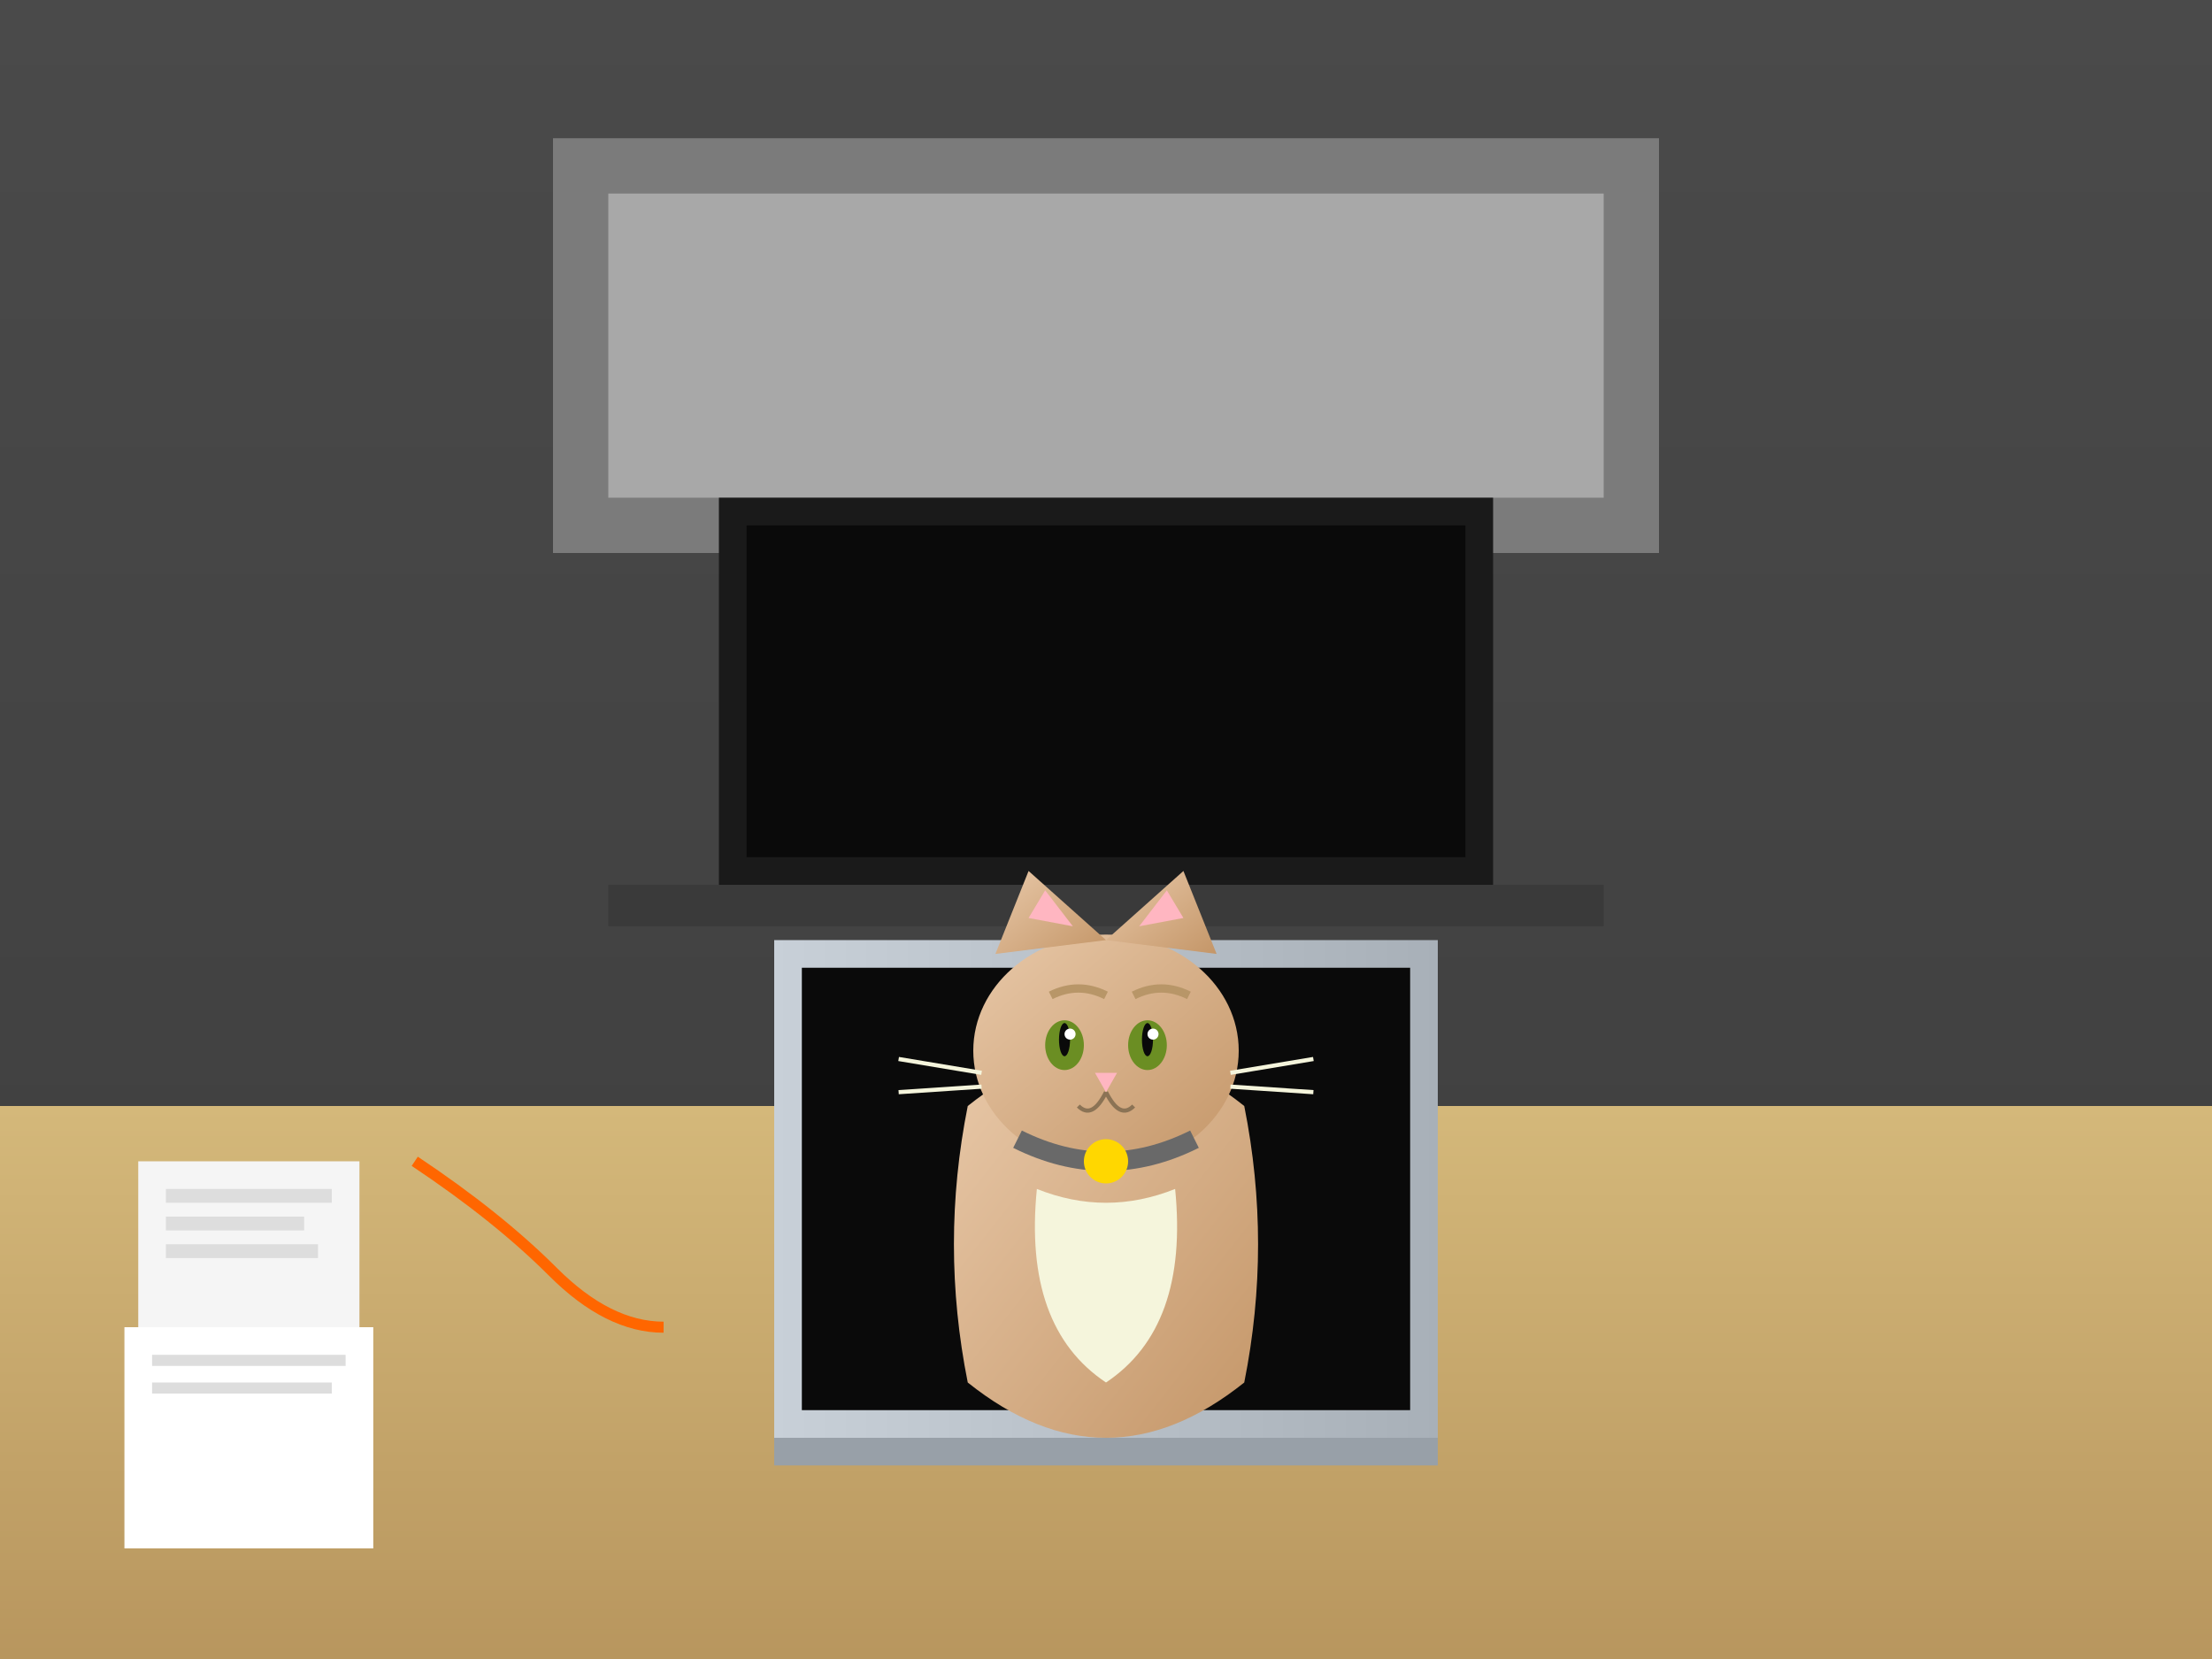
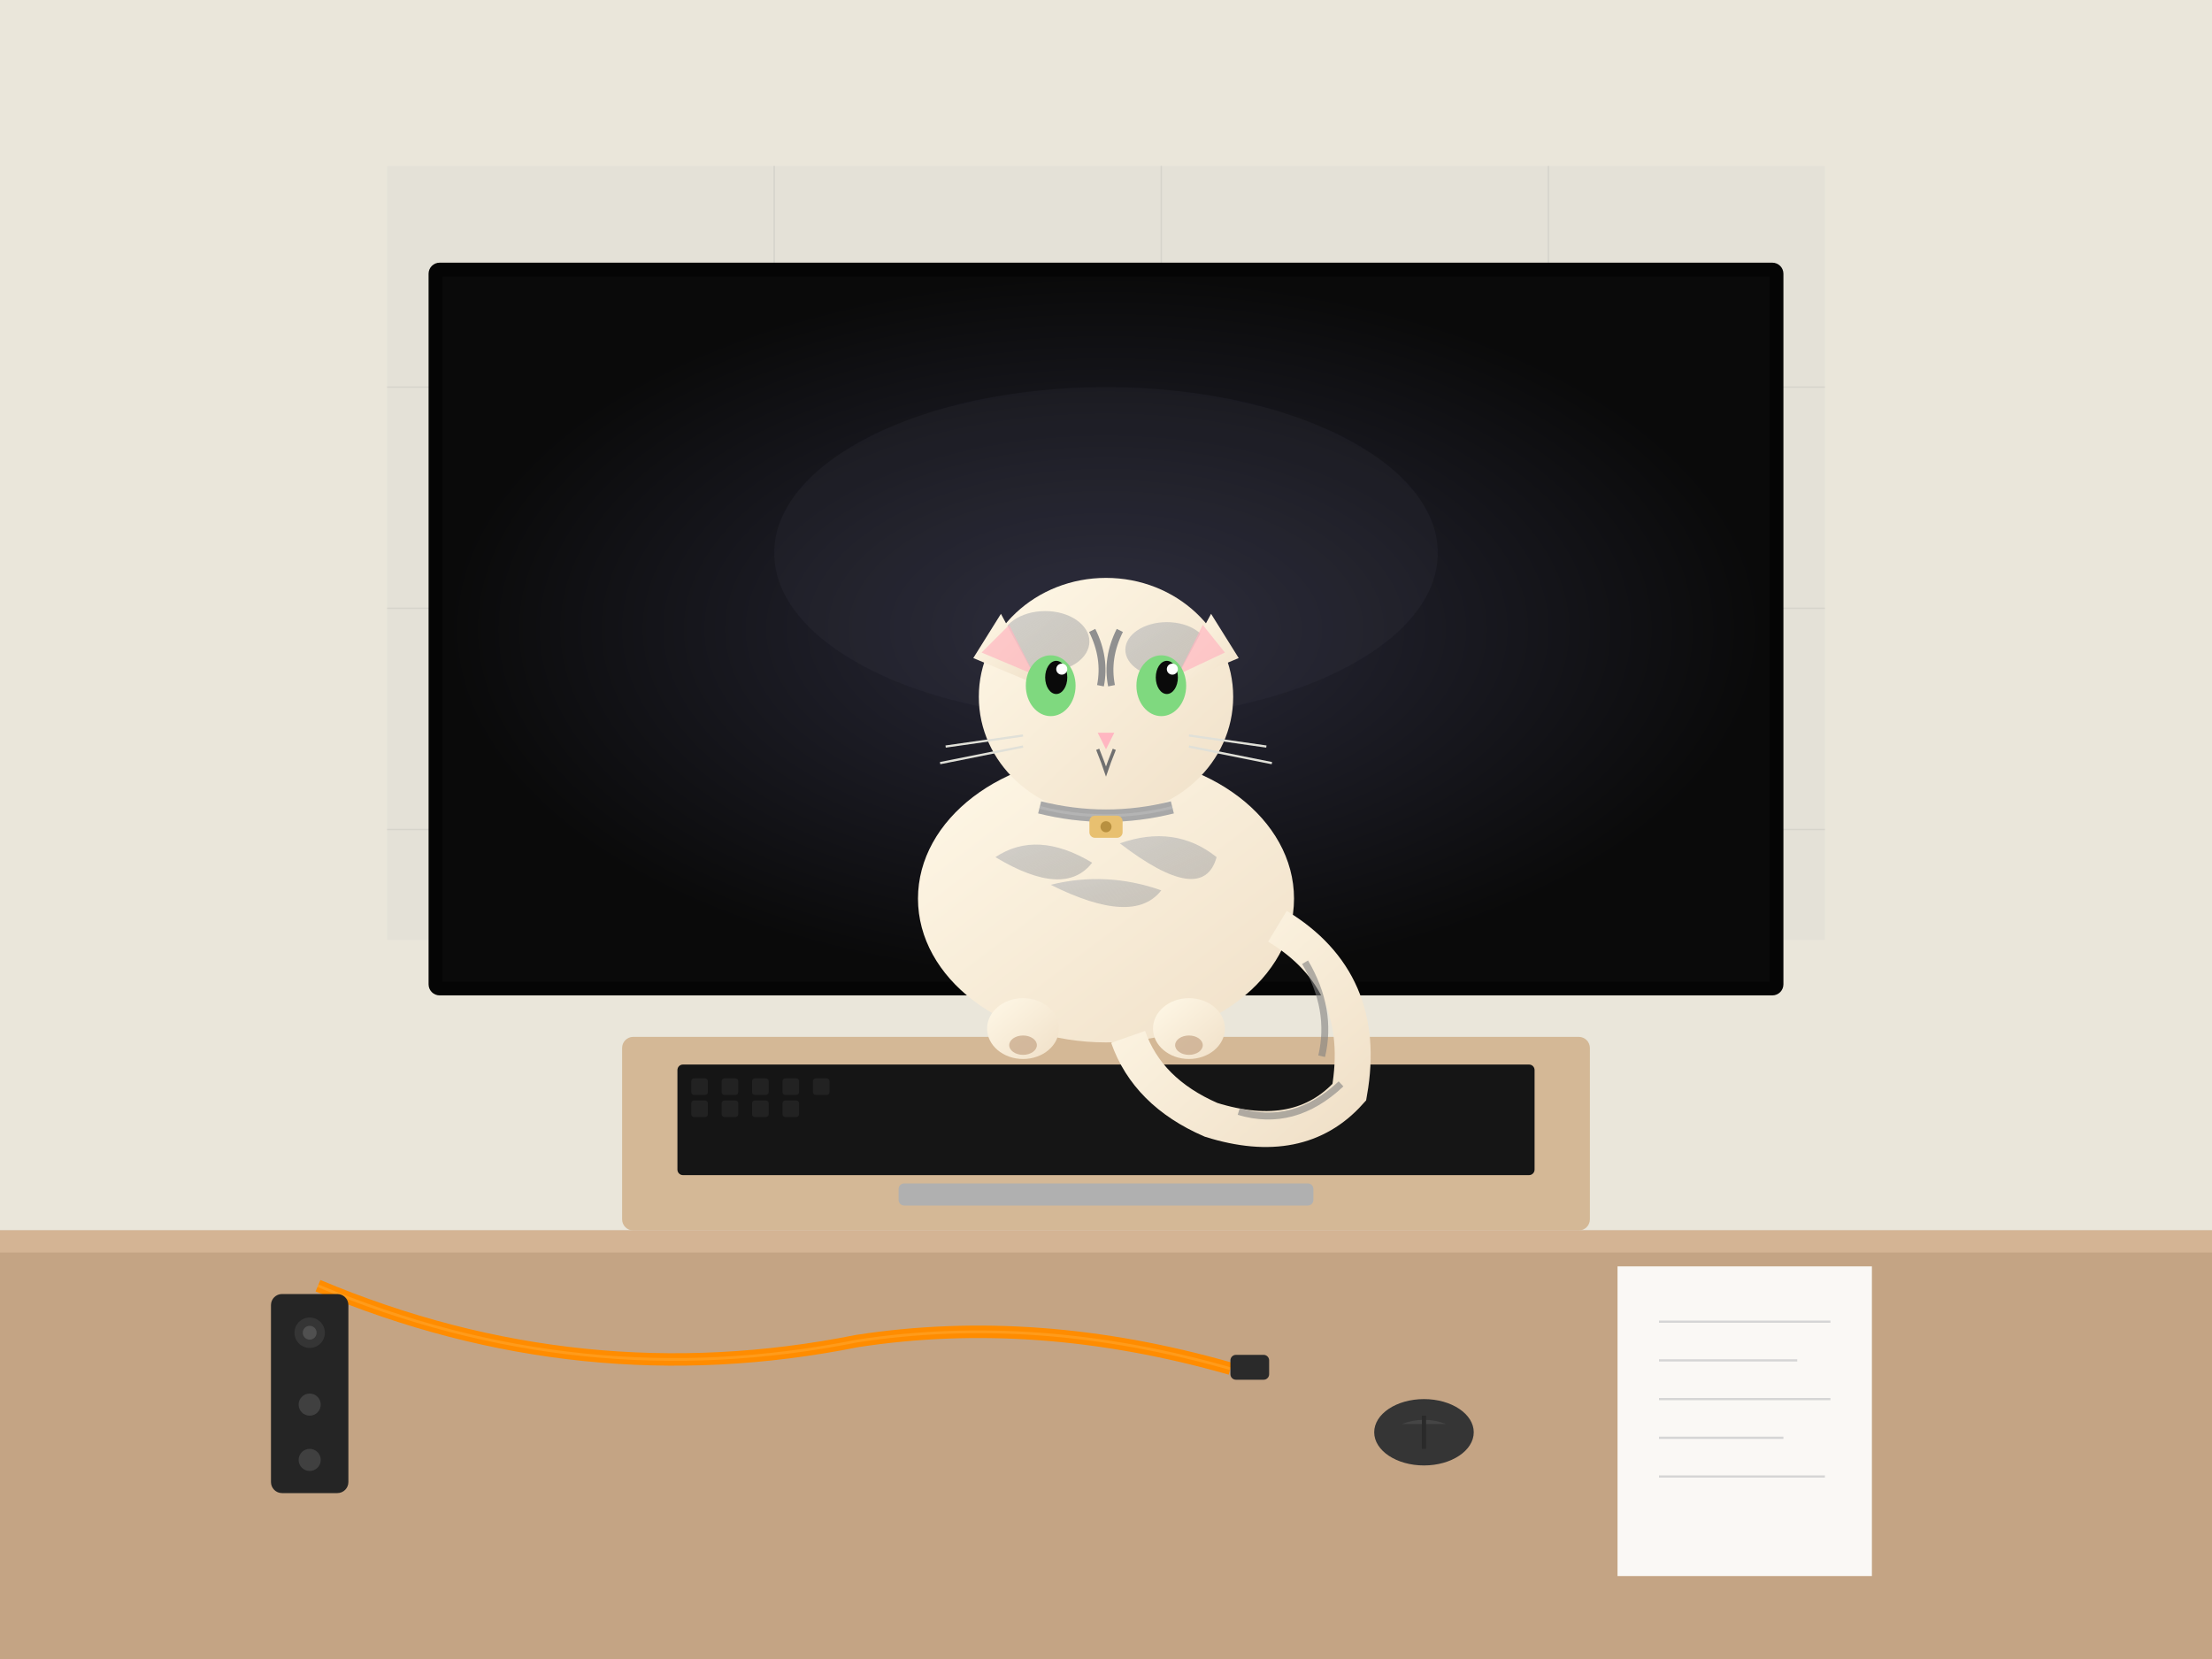
<svg xmlns="http://www.w3.org/2000/svg" width="800" height="600">
  <defs>
-     <linearGradient id="wallGrad" x1="0%" y1="0%" x2="0%" y2="100%">
-       <stop offset="0%" style="stop-color:#4a4a4a" />
-       <stop offset="100%" style="stop-color:#3d3d3d" />
+     <radialGradient id="screenGlow" cx="50%" cy="50%" r="50%">
+       <stop offset="0%" style="stop-color:#2a2a3a;stop-opacity:1" />
+       <stop offset="100%" style="stop-color:#0a0a0a;stop-opacity:1" />
+     </radialGradient>
+     <linearGradient id="catFur" x1="0%" y1="0%" x2="100%" y2="100%">
+       <stop offset="0%" style="stop-color:#fff8e7;stop-opacity:1" />
+       <stop offset="100%" style="stop-color:#f0e0c8;stop-opacity:1" />
    </linearGradient>
-     <linearGradient id="catGrad" x1="0%" y1="0%" x2="100%" y2="100%">
-       <stop offset="0%" style="stop-color:#e8c8a8" />
-       <stop offset="100%" style="stop-color:#c49668" />
-     </linearGradient>
-     <linearGradient id="deskGrad" x1="0%" y1="0%" x2="0%" y2="100%">
-       <stop offset="0%" style="stop-color:#d4b87a" />
-       <stop offset="100%" style="stop-color:#b8965e" />
-     </linearGradient>
-     <linearGradient id="laptopGrad" x1="0%" y1="0%" x2="100%" y2="0%">
-       <stop offset="0%" style="stop-color:#c8d0d8" />
-       <stop offset="100%" style="stop-color:#a8b0b8" />
+     <linearGradient id="grayPatch" x1="0%" y1="0%" x2="100%" y2="100%">
+       <stop offset="0%" style="stop-color:#c0c0c0;stop-opacity:0.7" />
+       <stop offset="100%" style="stop-color:#a0a0a0;stop-opacity:0.5" />
    </linearGradient>
  </defs>
-   <rect width="800" height="600" fill="url(#wallGrad)" />
-   <rect x="200" y="50" width="400" height="150" fill="#7b7b7b" />
-   <rect x="220" y="70" width="360" height="110" fill="#a8a8a8" />
-   <rect x="260" y="180" width="280" height="140" fill="#1a1a1a" />
-   <rect x="270" y="190" width="260" height="120" fill="#0a0a0a" />
-   <rect x="220" y="320" width="360" height="15" fill="#3a3a3a" />
-   <rect x="0" y="400" width="800" height="200" fill="url(#deskGrad)" />
-   <rect x="50" y="420" width="80" height="100" fill="#f5f5f5" />
-   <rect x="60" y="430" width="60" height="5" fill="#ddd" />
-   <rect x="60" y="440" width="50" height="5" fill="#ddd" />
-   <rect x="60" y="450" width="55" height="5" fill="#ddd" />
-   <rect x="45" y="480" width="90" height="80" fill="#fff" />
-   <rect x="55" y="490" width="70" height="4" fill="#ddd" />
-   <rect x="55" y="500" width="65" height="4" fill="#ddd" />
-   <path d="M150,420 Q180,440 200,460 T240,480" stroke="#ff6600" stroke-width="4" fill="none" />
-   <rect x="280" y="340" width="240" height="180" fill="url(#laptopGrad)" />
-   <rect x="290" y="350" width="220" height="160" fill="#0a0a0a" />
-   <rect x="280" y="520" width="240" height="10" fill="#98a0a8" />
-   <path d="M350,400 Q340,450 350,500 Q375,520 400,520 Q425,520 450,500 Q460,450 450,400 Q425,380 400,380 Q375,380 350,400" fill="url(#catGrad)" />
-   <path d="M375,430 Q370,480 400,500 Q430,480 425,430 Q400,440 375,430" fill="#f5f5dc" />
-   <ellipse cx="400" cy="380" rx="48" ry="42" fill="url(#catGrad)" />
-   <polygon points="360,345 372,315 400,340" fill="url(#catGrad)" />
-   <polygon points="372,332 378,322 388,335" fill="#ffb6c1" />
-   <polygon points="440,345 428,315 400,340" fill="url(#catGrad)" />
-   <polygon points="428,332 422,322 412,335" fill="#ffb6c1" />
-   <path d="M380,360 Q390,355 400,360" stroke="#b89668" stroke-width="3" fill="none" />
-   <path d="M410,360 Q420,355 430,360" stroke="#b89668" stroke-width="3" fill="none" />
-   <ellipse cx="385" cy="378" rx="7" ry="9" fill="#6b8e23" />
-   <ellipse cx="415" cy="378" rx="7" ry="9" fill="#6b8e23" />
-   <ellipse cx="385" cy="376" rx="2" ry="6" fill="#0a0a0a" />
-   <ellipse cx="415" cy="376" rx="2" ry="6" fill="#0a0a0a" />
-   <circle cx="387" cy="374" r="2" fill="#fff" />
-   <circle cx="417" cy="374" r="2" fill="#fff" />
-   <polygon points="396,388 404,388 400,395" fill="#ffb6c1" />
-   <path d="M400,395 Q395,405 390,400" stroke="#8b7355" stroke-width="1.5" fill="none" />
-   <path d="M400,395 Q405,405 410,400" stroke="#8b7355" stroke-width="1.5" fill="none" />
-   <path d="M368,412 Q400,428 432,412" stroke="#696969" stroke-width="7" fill="none" />
-   <circle cx="400" cy="420" r="8" fill="#ffd700" />
-   <line x1="355" y1="388" x2="325" y2="383" stroke="#f5f5dc" stroke-width="1.5" />
-   <line x1="355" y1="393" x2="325" y2="395" stroke="#f5f5dc" stroke-width="1.5" />
-   <line x1="445" y1="388" x2="475" y2="383" stroke="#f5f5dc" stroke-width="1.5" />
-   <line x1="445" y1="393" x2="475" y2="395" stroke="#f5f5dc" stroke-width="1.5" />
+   <rect width="800" height="600" fill="#eae6da" />
+   <rect x="140" y="60" width="520" height="280" fill="#d8d8d0" opacity="0.3" />
+   <line x1="140" y1="140" x2="660" y2="140" stroke="#c0c0b8" stroke-width="0.5" opacity="0.4" />
+   <line x1="140" y1="220" x2="660" y2="220" stroke="#c0c0b8" stroke-width="0.5" opacity="0.4" />
+   <line x1="140" y1="300" x2="660" y2="300" stroke="#c0c0b8" stroke-width="0.5" opacity="0.4" />
+   <line x1="280" y1="60" x2="280" y2="340" stroke="#c0c0b8" stroke-width="0.5" opacity="0.4" />
+   <line x1="420" y1="60" x2="420" y2="340" stroke="#c0c0b8" stroke-width="0.5" opacity="0.4" />
+   <line x1="560" y1="60" x2="560" y2="340" stroke="#c0c0b8" stroke-width="0.5" opacity="0.4" />
+   <rect x="365" y="365" width="70" height="55" fill="#303030" />
+   <rect x="335" y="410" width="130" height="10" rx="2" fill="#404040" />
+   <rect x="155" y="95" width="490" height="265" rx="4" fill="#050505" />
+   <rect x="160" y="100" width="480" height="255" fill="url(#screenGlow)" />
+   <ellipse cx="400" cy="200" rx="120" ry="60" fill="#404050" opacity="0.15" />
+   <rect x="0" y="445" width="800" height="155" fill="#c4a484" />
+   <rect x="0" y="445" width="800" height="8" fill="#d4b494" />
+   <rect x="225" y="375" width="350" height="70" rx="4" fill="#d4b896" />
+   <rect x="245" y="385" width="310" height="40" rx="2" fill="#151515" />
+   <g opacity="0.4">
+     <rect x="250" y="390" width="6" height="6" rx="1" fill="#353535" />
+     <rect x="261" y="390" width="6" height="6" rx="1" fill="#353535" />
+     <rect x="272" y="390" width="6" height="6" rx="1" fill="#353535" />
+     <rect x="283" y="390" width="6" height="6" rx="1" fill="#353535" />
+     <rect x="294" y="390" width="6" height="6" rx="1" fill="#353535" />
+     <rect x="250" y="398" width="6" height="6" rx="1" fill="#353535" />
+     <rect x="261" y="398" width="6" height="6" rx="1" fill="#353535" />
+     <rect x="272" y="398" width="6" height="6" rx="1" fill="#353535" />
+     <rect x="283" y="398" width="6" height="6" rx="1" fill="#353535" />
+   </g>
+   <rect x="325" y="428" width="150" height="8" rx="2" fill="#b0b0b0" />
+   <ellipse cx="400" cy="325" rx="68" ry="52" fill="url(#catFur)" />
+   <path d="M 360 310 Q 375 300 395 312 Q 385 325 360 310" fill="url(#grayPatch)" />
+   <path d="M 405 305 Q 425 298 440 310 Q 435 328 405 305" fill="url(#grayPatch)" />
+   <path d="M 380 320 Q 400 315 420 322 Q 410 335 380 320" fill="url(#grayPatch)" />
+   <ellipse cx="400" cy="252" rx="46" ry="43" fill="url(#catFur)" />
+   <ellipse cx="378" cy="232" rx="16" ry="11" fill="url(#grayPatch)" />
+   <ellipse cx="422" cy="235" rx="15" ry="10" fill="url(#grayPatch)" />
+   <path d="M 395 228 Q 400 238 398 248 M 405 228 Q 400 238 402 248" stroke="#909090" stroke-width="2.5" fill="none" />
+   <polygon points="362,222 376,248 352,238" fill="url(#catFur)" />
+   <polygon points="438,222 424,248 448,238" fill="url(#catFur)" />
+   <polygon points="365,226 374,244 355,236" fill="#ffb6c1" opacity="0.7" />
+   <polygon points="435,226 426,244 443,236" fill="#ffb6c1" opacity="0.7" />
+   <ellipse cx="380" cy="248" rx="9" ry="11" fill="#7fd97f" />
+   <ellipse cx="420" cy="248" rx="9" ry="11" fill="#7fd97f" />
+   <ellipse cx="382" cy="245" rx="4" ry="6" fill="#0a0a0a" />
+   <ellipse cx="422" cy="245" rx="4" ry="6" fill="#0a0a0a" />
+   <circle cx="384" cy="242" r="2" fill="#fff" />
+   <circle cx="424" cy="242" r="2" fill="#fff" />
+   <polygon points="397,265 403,265 400,271" fill="#ffb6c1" />
+   <path d="M 397 271 Q 399 276 400 279 Q 401 276 403 271" stroke="#707070" stroke-width="1.2" fill="none" />
+   <line x1="370" y1="266" x2="342" y2="270" stroke="#e0e0d8" stroke-width="0.8" />
+   <line x1="370" y1="270" x2="340" y2="276" stroke="#e0e0d8" stroke-width="0.8" />
+   <line x1="430" y1="266" x2="458" y2="270" stroke="#e0e0d8" stroke-width="0.8" />
+   <line x1="430" y1="270" x2="460" y2="276" stroke="#e0e0d8" stroke-width="0.8" />
+   <path d="M 376 292 Q 400 298 424 292" stroke="#a8a8a8" stroke-width="4.5" fill="none" />
+   <path d="M 376 292 Q 400 298 424 292" stroke="#c0c0c0" stroke-width="1" fill="none" opacity="0.5" />
+   <rect x="394" y="295" width="12" height="8" rx="2" fill="#e8c070" />
+   <circle cx="400" cy="299" r="2" fill="#b89040" />
+   <ellipse cx="370" cy="372" rx="13" ry="11" fill="url(#catFur)" />
+   <ellipse cx="430" cy="372" rx="13" ry="11" fill="url(#catFur)" />
+   <ellipse cx="370" cy="378" rx="5" ry="3.5" fill="#c4a484" opacity="0.7" />
+   <ellipse cx="430" cy="378" rx="5" ry="3.5" fill="#c4a484" opacity="0.7" />
+   <path d="M 462 335 Q 495 355 488 395 Q 470 415 438 405 Q 415 395 408 375" stroke="url(#catFur)" stroke-width="13" fill="none" />
+   <path d="M 472 348 Q 482 365 478 382" stroke="#808080" stroke-width="2.5" fill="none" opacity="0.6" />
+   <path d="M 485 392 Q 468 408 448 402" stroke="#808080" stroke-width="2.5" fill="none" opacity="0.6" />
+   <path d="M 115 465 Q 210 505 310 485 Q 375 475 445 495" stroke="#ff8c00" stroke-width="4.5" fill="none" />
+   <path d="M 115 465 Q 210 505 310 485 Q 375 475 445 495" stroke="#ffaa33" stroke-width="1" fill="none" opacity="0.5" />
+   <rect x="445" y="490" width="14" height="9" rx="2" fill="#2a2a2a" />
+   <rect x="98" y="468" width="28" height="72" rx="4" fill="#252525" />
+   <circle cx="112" cy="482" r="5.5" fill="#353535" />
+   <circle cx="112" cy="482" r="2.5" fill="#505050" />
+   <circle cx="112" cy="508" r="4" fill="#404040" />
+   <circle cx="112" cy="528" r="4" fill="#404040" />
+   <rect x="585" y="458" width="92" height="112" fill="#faf8f5" />
+   <line x1="600" y1="478" x2="662" y2="478" stroke="#d5d5d5" stroke-width="0.8" />
+   <line x1="600" y1="492" x2="650" y2="492" stroke="#d5d5d5" stroke-width="0.8" />
+   <line x1="600" y1="506" x2="662" y2="506" stroke="#d5d5d5" stroke-width="0.8" />
+   <line x1="600" y1="520" x2="645" y2="520" stroke="#d5d5d5" stroke-width="0.8" />
+   <line x1="600" y1="534" x2="660" y2="534" stroke="#d5d5d5" stroke-width="0.8" />
+   <ellipse cx="515" cy="518" rx="18" ry="12" fill="#353535" />
+   <path d="M 507 515 Q 515 512 523 515" fill="#454545" />
+   <line x1="515" y1="512" x2="515" y2="524" stroke="#2a2a2a" stroke-width="1.5" />
</svg>
